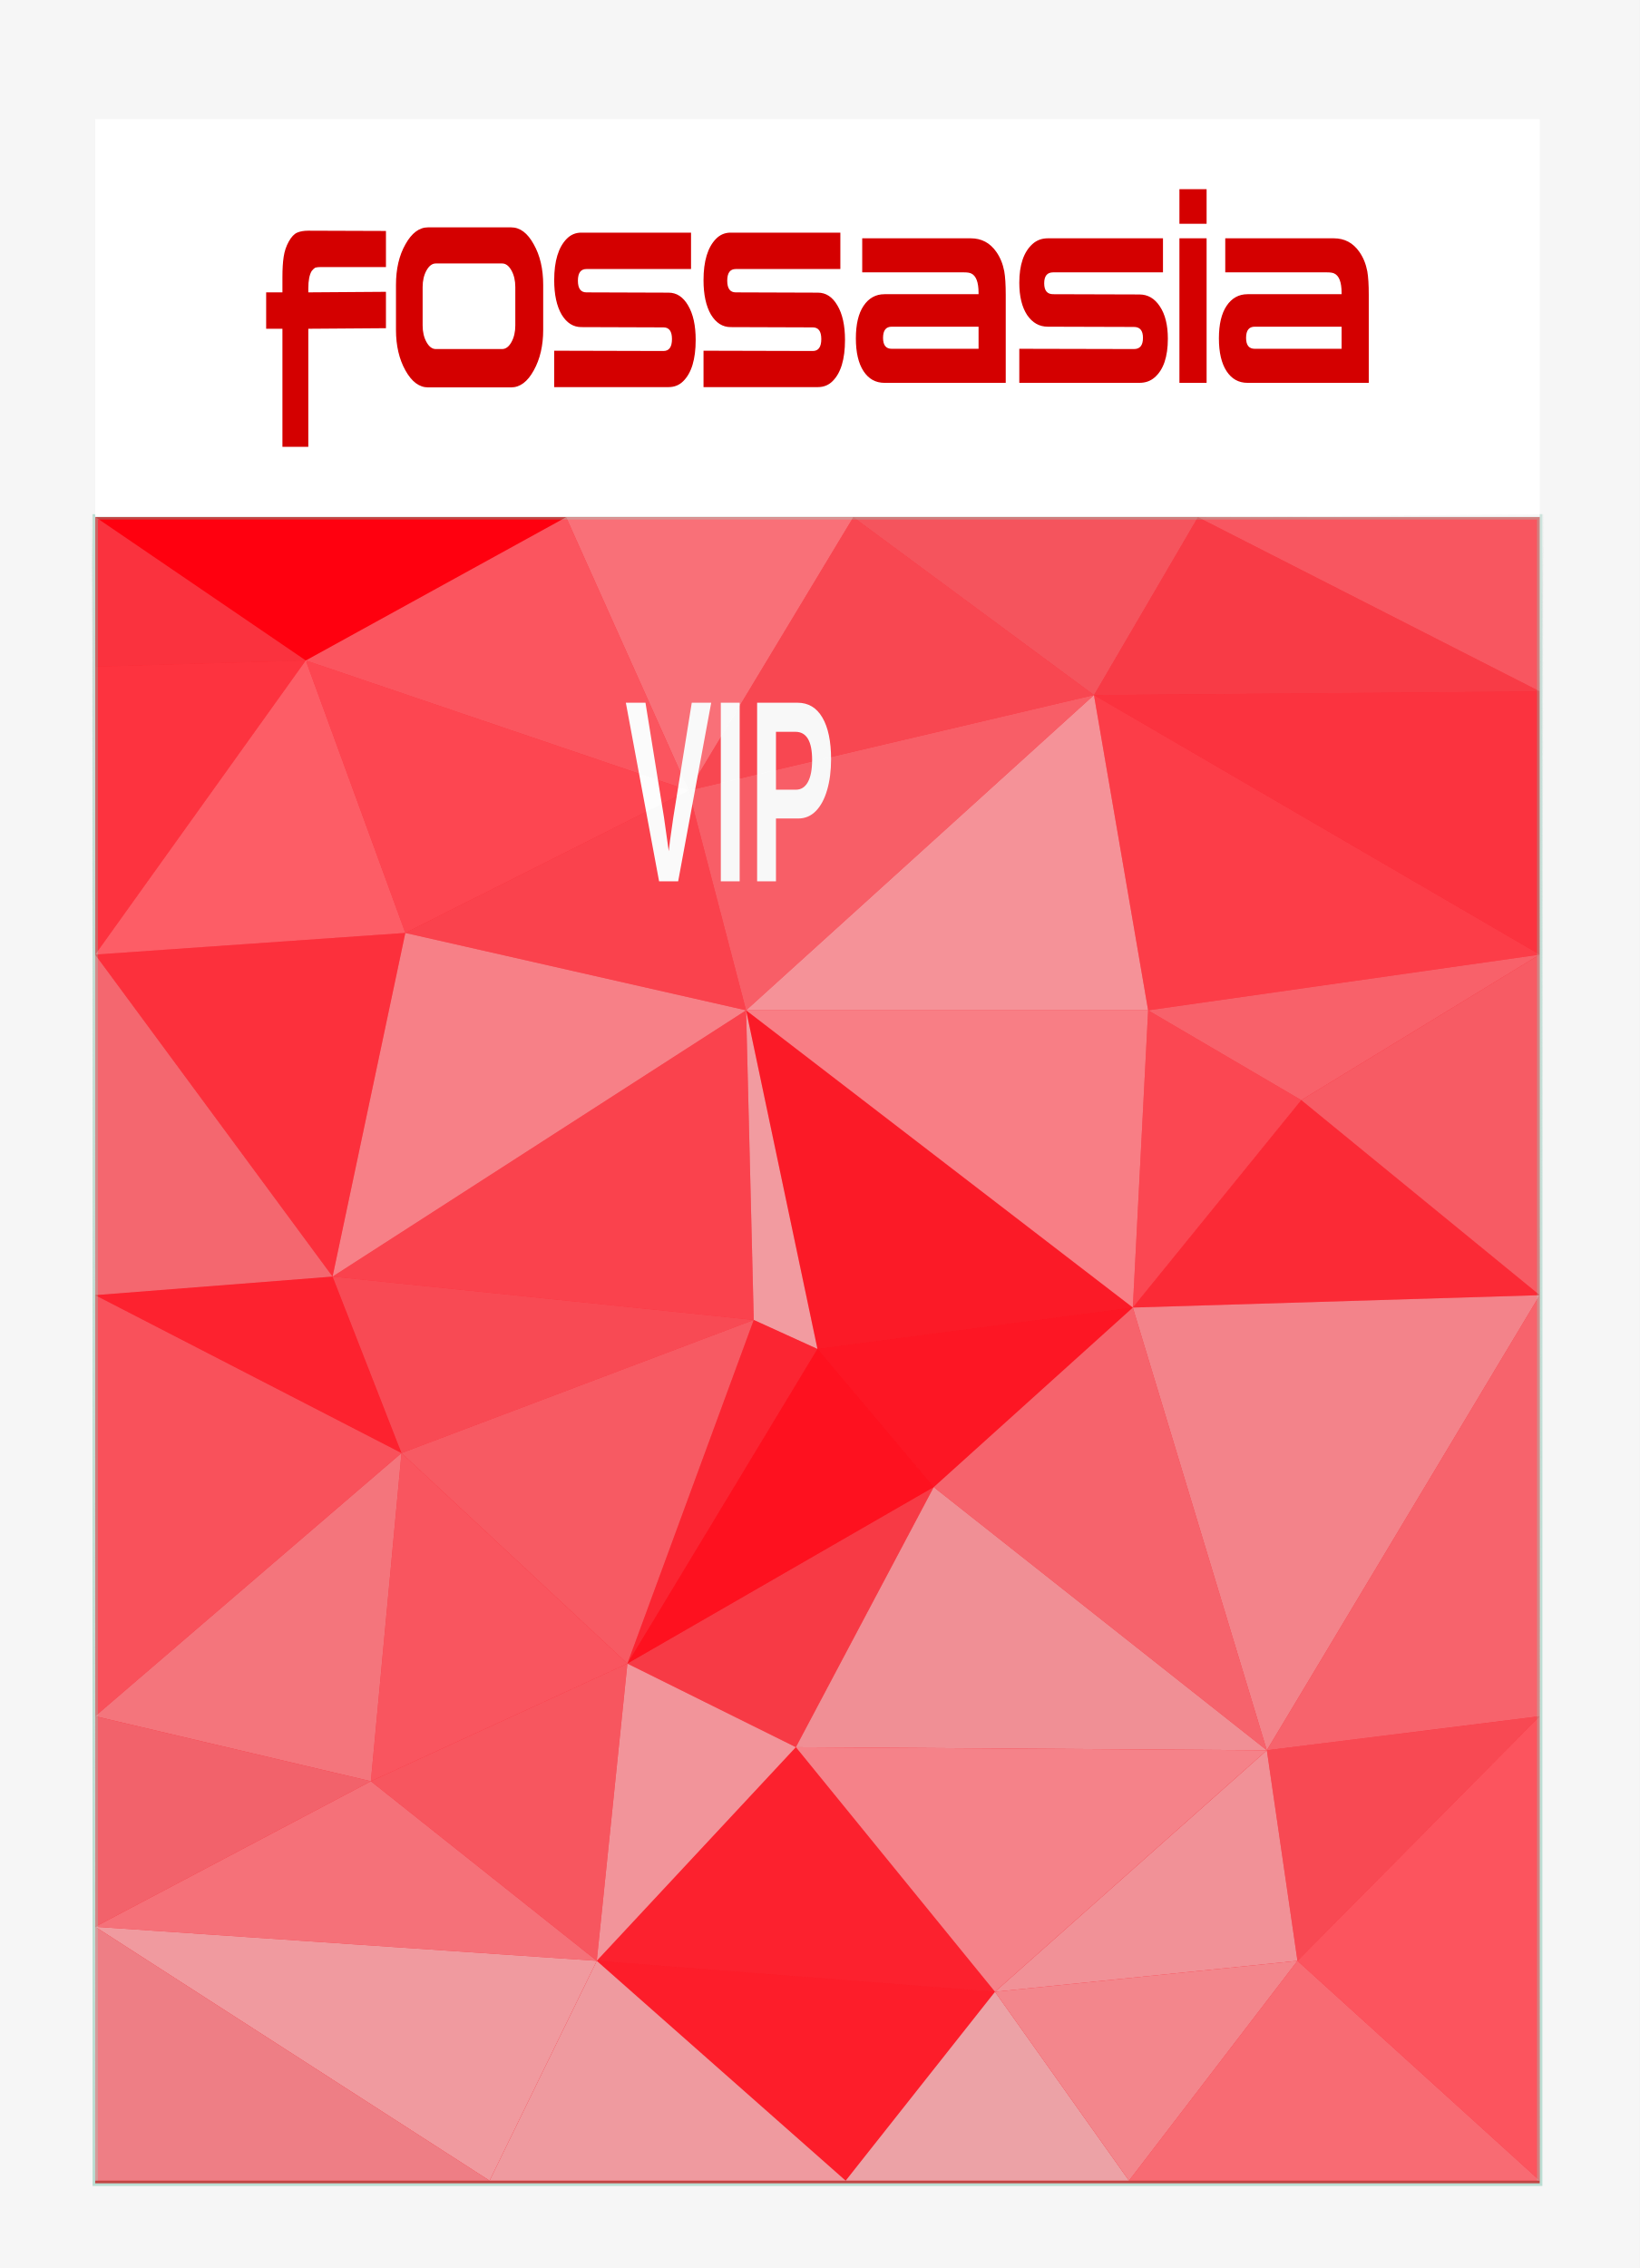
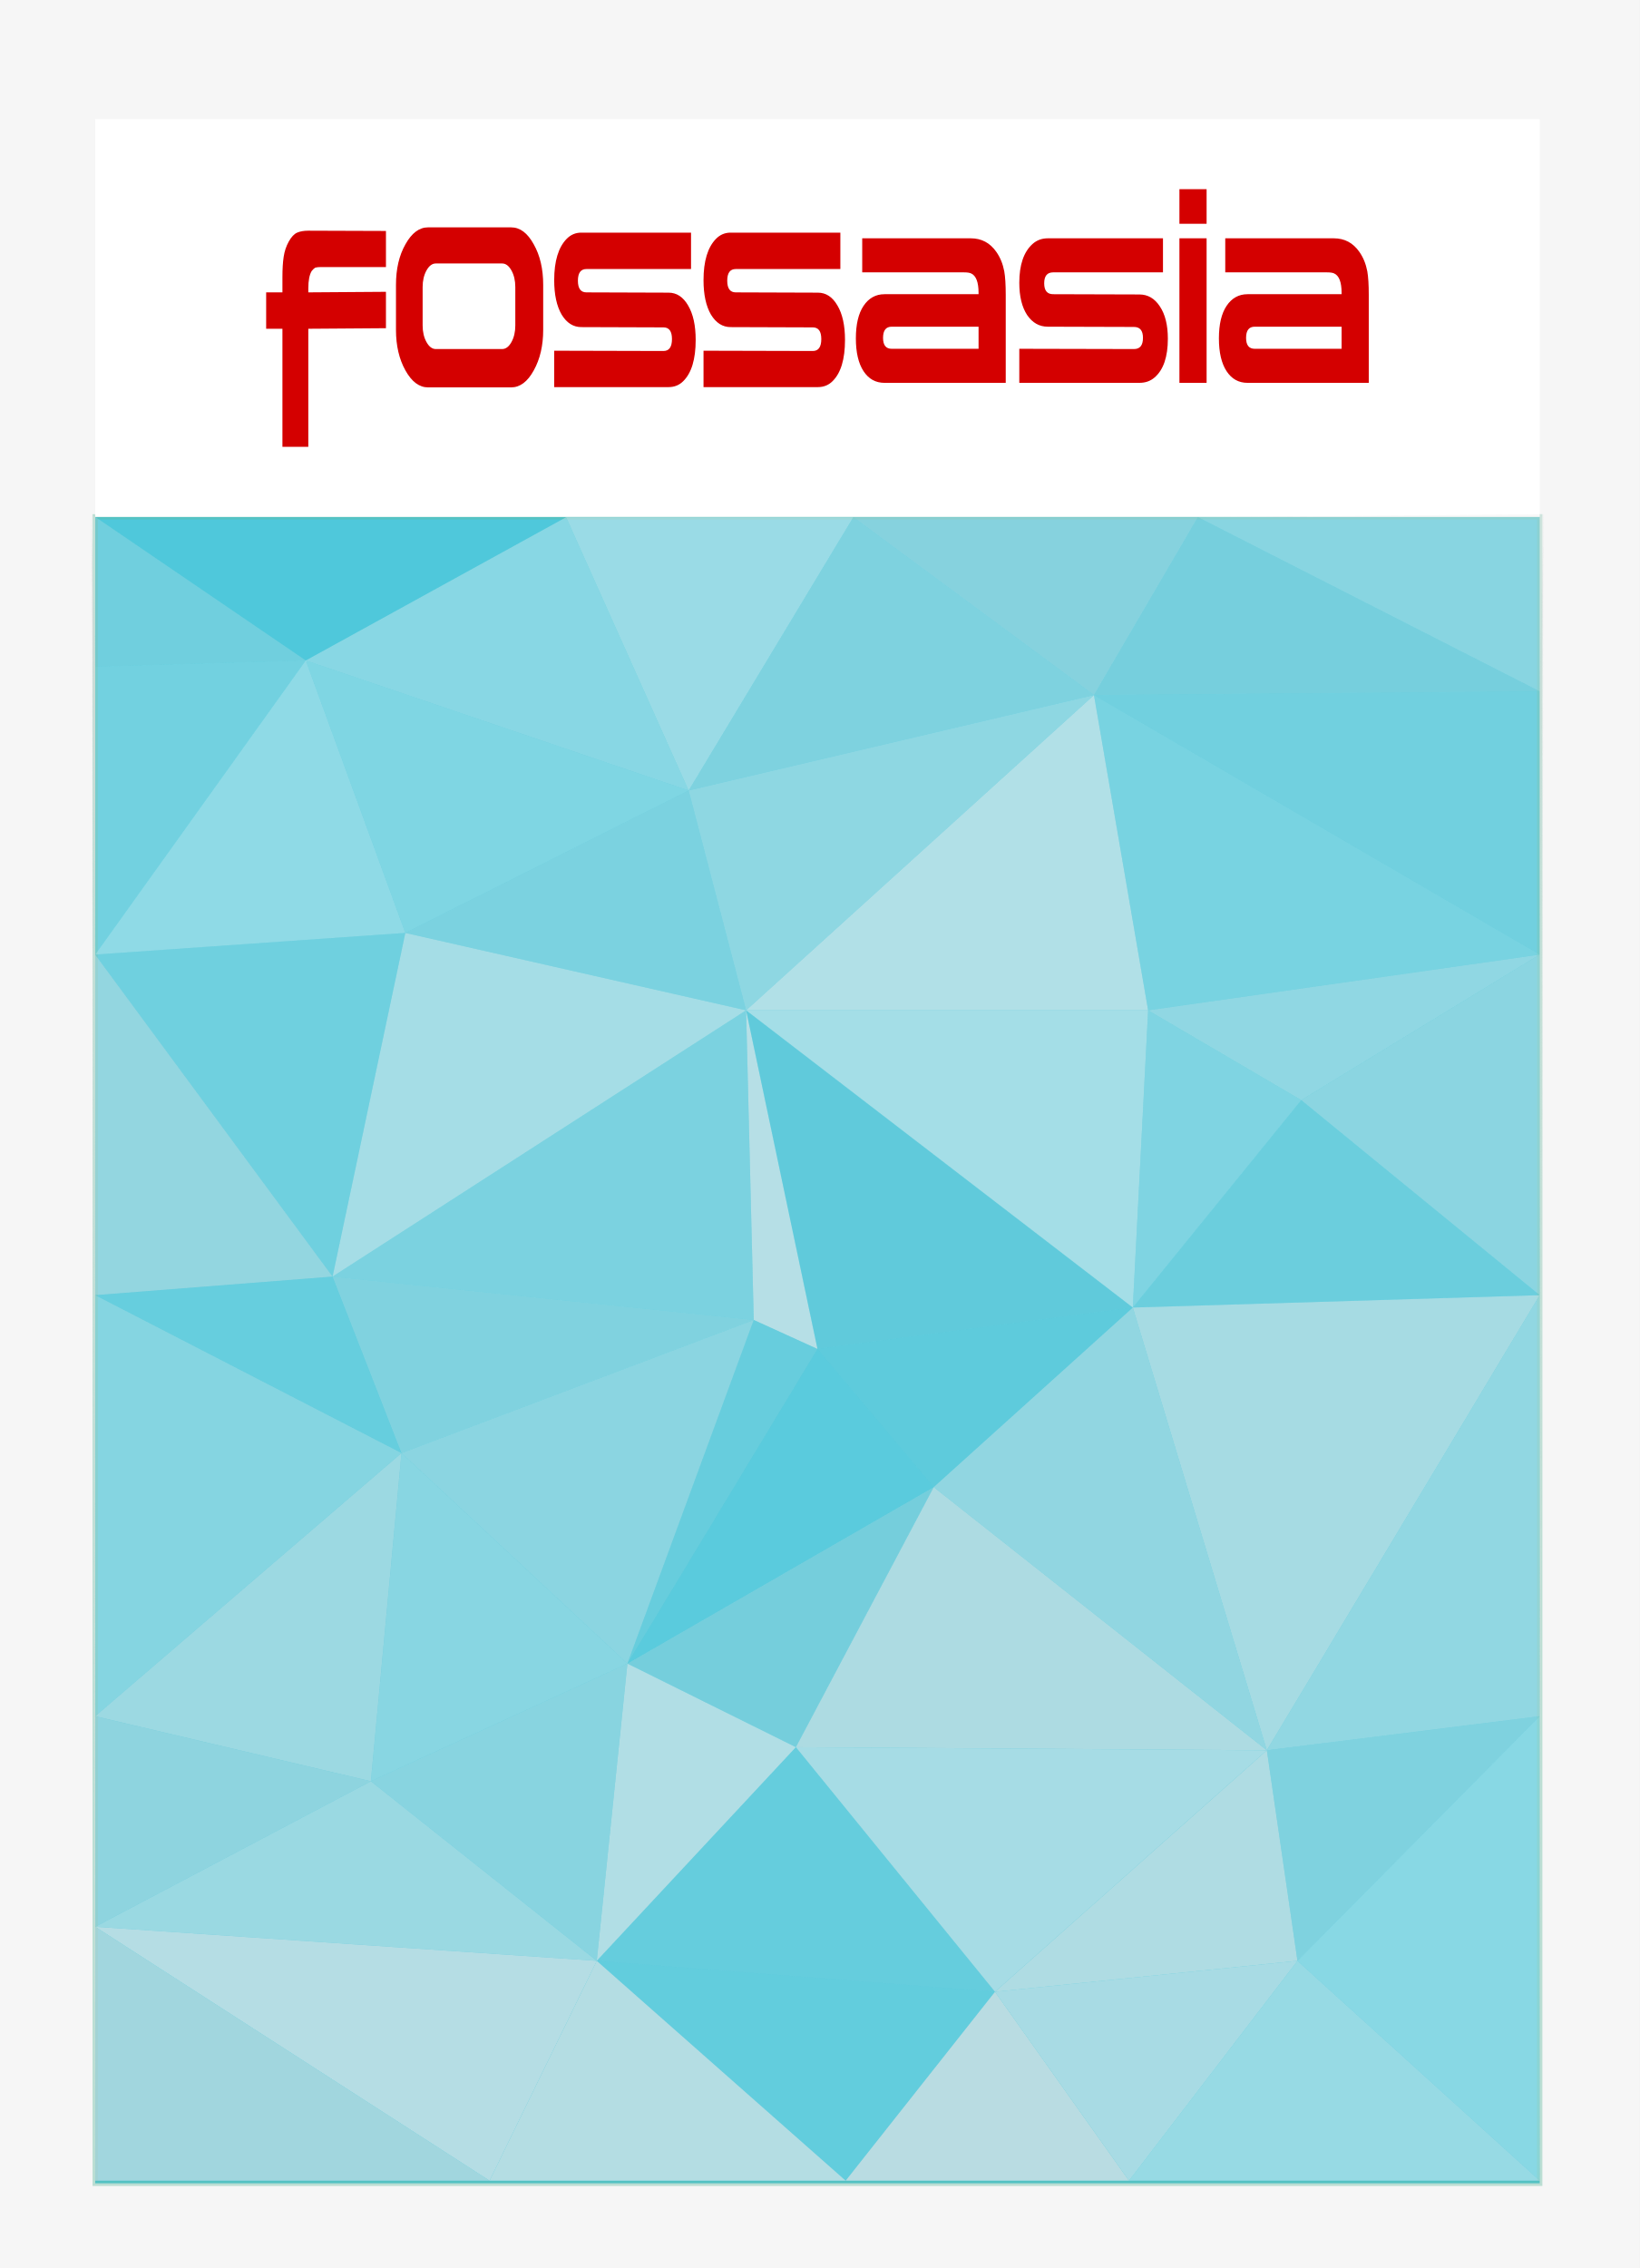
<svg xmlns="http://www.w3.org/2000/svg" xmlns:ns1="http://www.openswatchbook.org/uri/2009/osb" xmlns:xlink="http://www.w3.org/1999/xlink" width="371.184mm" height="513.371mm" viewBox="0 0 371.184 513.371" version="1.1" id="svg8" style="enable-background:new">
  <defs id="defs2">
    <linearGradient ns1:paint="solid" id="linearGradient2559">
      <stop id="stop2557" offset="0" style="stop-color:#5eba9d;stop-opacity:0.38;" />
    </linearGradient>
    <linearGradient id="linearGradient2464" ns1:paint="solid">
      <stop style="stop-color:#000000;stop-opacity:1;" offset="0" id="stop2462" />
    </linearGradient>
    <linearGradient gradientTransform="matrix(0.9656089,0,0,1.980082,-63.01304,-143.7991)" gradientUnits="userSpaceOnUse" y2="71.575" x2="339.101" y1="71.575" x1="-0.435" id="linearGradient2561" xlink:href="#linearGradient2559" />
  </defs>
  <g id="layer3" style="display:inline" transform="translate(84.56408,307.6706)" />
  <g id="layer4" transform="translate(84.56408,307.6706)">
    <rect style="opacity:0.403;fill:#ffffff;fill-opacity:1;stroke:none;stroke-width:0.727;stroke-miterlimit:4;stroke-dasharray:none;stroke-opacity:1" id="rect902" width="371.184" height="513.371" x="-84.564" y="-307.671" />
  </g>
  <g id="layer1" style="display:inline;opacity:1" transform="translate(84.56408,307.6706)">
-     <rect id="rect4504" width="327.019" height="377.206" x="-63.013" y="-190.678" style="opacity:1;fill:#ff000f;fill-opacity:1;stroke:url(#linearGradient2561);stroke-width:1.202" />
+     <rect id="rect4504" width="327.019" height="377.206" x="-63.013" y="-190.678" style="opacity:1;fill:#4fc8db;fill-opacity:1;stroke:url(#linearGradient2561);stroke-width:1.202" />
    <g id="g920">
      <rect y="-280.697" x="-63.013" height="90.02" width="327.019" id="rect913" style="display:inline;opacity:1;fill:#ffffff;fill-opacity:1;stroke:none;stroke-width:0.176;stroke-opacity:0.141" />
      <path id="path2862" d="m 182.439,-264.849 v 7.827 h 6.152 v -7.827 z m -170.098,8.642 c -1.988,3e-5 -3.696,1.278 -5.122,3.836 -1.427,2.516 -2.14,5.576 -2.14,9.181 v 10.188 c 0,3.564 0.713,6.624 2.14,9.181 1.427,2.557 3.134,3.837 5.122,3.837 h 18.804 c 2.011,0 3.718,-1.279 5.122,-3.837 1.427,-2.557 2.14,-5.618 2.14,-9.181 v -10.188 c -4e-5,-3.605 -0.713,-6.666 -2.14,-9.181 -1.403,-2.557 -3.11,-3.836 -5.122,-3.836 z m -27.109,0.755 c -1.006,3e-5 -1.848,0.147 -2.526,0.44 -0.678,0.294 -1.31,0.964 -1.895,2.012 -0.585,1.048 -0.97,2.202 -1.157,3.459 -0.187,1.216 -0.281,2.745 -0.281,4.59 v 3.459 h -3.683 v 8.239 h 3.683 v 26.727 h 5.859 v -26.727 l 17.576,-0.127 v -8.238 l -17.576,0.125 v -0.88 c -10e-6,-1.803 0.257,-3.123 0.771,-3.962 0.304,-0.377 0.573,-0.629 0.807,-0.755 0.327,-0.084 0.713,-0.127 1.157,-0.127 H 2.809 v -8.175 z m 61.805,0.44 c -1.286,3e-5 -2.386,0.461 -3.298,1.384 -1.894,1.929 -2.841,5.051 -2.841,9.369 0,3.27 0.561,5.87 1.684,7.799 1.146,1.887 2.631,2.83 4.456,2.83 l 18.593,0.063 c 1.286,3e-5 1.929,0.88 1.929,2.641 -2e-5,1.803 -0.643,2.704 -1.929,2.704 l -24.733,-0.063 v 8.239 h 25.891 c 1.31,0 2.409,-0.441 3.297,-1.321 1.894,-1.845 2.841,-4.968 2.841,-9.37 -4e-5,-3.27 -0.573,-5.869 -1.719,-7.798 -1.123,-1.928 -2.596,-2.893 -4.42,-2.893 l -18.594,-0.063 c -1.286,3e-5 -1.929,-0.88 -1.929,-2.641 -10e-6,-1.761 0.643,-2.642 1.929,-2.642 h 23.681 v -8.238 z m 33.803,0 c -1.286,3e-5 -2.385,0.461 -3.297,1.384 -1.894,1.929 -2.841,5.051 -2.841,9.369 0,3.27 0.561,5.87 1.684,7.799 1.146,1.887 2.631,2.83 4.455,2.83 l 18.594,0.063 c 1.286,3e-5 1.929,0.88 1.929,2.641 -3e-5,1.803 -0.643,2.704 -1.929,2.704 l -24.733,-0.063 v 8.239 h 25.89 c 1.31,0 2.409,-0.441 3.298,-1.321 1.894,-1.845 2.841,-4.968 2.841,-9.37 -4e-5,-3.27 -0.573,-5.869 -1.719,-7.798 -1.123,-1.928 -2.596,-2.893 -4.42,-2.893 l -18.593,-0.063 c -1.286,3e-5 -1.929,-0.88 -1.929,-2.641 -1e-5,-1.761 0.643,-2.642 1.929,-2.642 h 23.68 v -8.238 z m 29.788,1.284 v 7.709 h 23.059 c 0.712,3e-5 1.24,0.078 1.584,0.235 1.13,0.51 1.694,1.981 1.695,4.413 v 0.294 h -21.291 c -1.989,3e-5 -3.573,0.883 -4.752,2.648 -1.154,1.726 -1.732,4.178 -1.732,7.356 0,3.177 0.578,5.649 1.732,7.414 1.154,1.765 2.738,2.648 4.752,2.648 h 27.443 v -19.948 c -6e-5,-2.275 -0.111,-4.04 -0.332,-5.296 -0.319,-1.687 -0.921,-3.158 -1.805,-4.413 -1.424,-2.04 -3.352,-3.06 -5.783,-3.06 z m 42.007,0 c -1.351,0 -2.505,0.432 -3.463,1.295 -1.989,1.805 -2.983,4.727 -2.983,8.767 0,3.06 0.589,5.492 1.768,7.297 1.203,1.765 2.763,2.647 4.679,2.647 l 19.523,0.059 c 1.351,0 2.026,0.823 2.026,2.471 -3e-5,1.687 -0.675,2.53 -2.026,2.53 l -25.97,-0.059 v 7.709 h 27.185 c 1.375,0 2.529,-0.413 3.462,-1.236 1.989,-1.726 2.984,-4.648 2.984,-8.767 -5e-5,-3.06 -0.602,-5.491 -1.805,-7.296 -1.179,-1.804 -2.726,-2.707 -4.641,-2.707 l -19.523,-0.059 c -1.351,0 -2.026,-0.823 -2.026,-2.471 0,-1.648 0.676,-2.472 2.026,-2.472 h 24.865 v -7.709 z m 29.804,0 v 32.717 h 6.152 v -32.717 z m 10.375,0 v 7.709 h 23.059 c 0.712,3e-5 1.24,0.078 1.584,0.235 1.13,0.51 1.695,1.981 1.695,4.413 v 0.294 h -21.292 c -1.989,3e-5 -3.573,0.883 -4.752,2.648 -1.154,1.726 -1.731,4.178 -1.731,7.356 0,3.177 0.577,5.649 1.731,7.414 1.154,1.765 2.738,2.648 4.752,2.648 h 27.443 v -19.948 c -3e-5,-2.275 -0.11,-4.04 -0.331,-5.296 -0.319,-1.687 -0.921,-3.158 -1.805,-4.413 -1.424,-2.04 -3.352,-3.06 -5.784,-3.06 z m -178.718,5.696 h 15.015 c 0.819,3e-5 1.52,0.524 2.105,1.572 0.585,1.048 0.877,2.307 0.877,3.774 v 8.678 c -2e-5,1.467 -0.292,2.726 -0.877,3.774 -0.585,1.048 -1.286,1.572 -2.105,1.572 h -15.015 c -0.819,0 -1.521,-0.524 -2.105,-1.572 -0.585,-1.048 -0.877,-2.306 -0.877,-3.774 v -8.678 c -10e-6,-1.467 0.292,-2.726 0.877,-3.774 0.585,-1.048 1.287,-1.572 2.105,-1.572 z m 103.201,14.311 h 19.67 v 5.002 h -19.67 c -1.302,0 -1.952,-0.824 -1.952,-2.472 0,-1.687 0.651,-2.53 1.952,-2.53 z m 82.184,0 h 19.671 v 5.002 h -19.671 c -1.302,0 -1.952,-0.824 -1.952,-2.472 -2e-5,-1.687 0.651,-2.53 1.952,-2.53 z" style="font-style:normal;font-variant:normal;font-weight:normal;font-stretch:normal;font-size:105.933px;line-height:20%;font-family:spaceman;-inkscape-font-specification:spaceman;text-align:start;letter-spacing:-8;writing-mode:lr-tb;text-anchor:start;fill:#d40000;fill-opacity:1;stroke:none;stroke-width:0.443" />
    </g>
  </g>
  <g id="layer6" transform="translate(84.56408,307.6706)">
    <text xml:space="preserve" style="font-style:normal;font-variant:normal;font-weight:normal;font-stretch:semi-expanded;font-size:41.682px;line-height:13.25;font-family:Chiller;-inkscape-font-specification:'Chiller, Semi-Expanded';font-variant-ligatures:normal;font-variant-caps:normal;font-variant-numeric:normal;font-feature-settings:normal;text-align:center;letter-spacing:0px;word-spacing:0px;writing-mode:lr-tb;text-anchor:middle;display:inline;opacity:1;fill:#ffffff;fill-opacity:1;stroke:none;stroke-width:0.651;stroke-miterlimit:4;stroke-dasharray:none;stroke-opacity:1" x="140.894" y="-76.762" id="text910" transform="scale(0.7095901,1.409264)">
-       <tspan id="tspan932" style="font-style:normal;font-variant:normal;font-weight:900;font-stretch:normal;font-size:41.682px;font-family:Arial;-inkscape-font-specification:'Arial, Heavy';font-variant-ligatures:normal;font-variant-caps:normal;font-variant-numeric:normal;font-feature-settings:normal;text-align:center;writing-mode:lr-tb;text-anchor:middle;fill:#ffffff;stroke:none;stroke-width:0.651;stroke-miterlimit:4;stroke-dasharray:none;stroke-opacity:1" x="140.894" y="-76.762">VIP</tspan>
+       <tspan id="tspan932" style="font-style:normal;font-variant:normal;font-weight:900;font-stretch:normal;font-size:41.682px;font-family:Arial;-inkscape-font-specification:'Arial, Heavy';font-variant-ligatures:normal;font-variant-caps:normal;font-variant-numeric:normal;font-feature-settings:normal;text-align:center;writing-mode:lr-tb;text-anchor:middle;fill:#ffffff;stroke:none;stroke-width:0.651;stroke-miterlimit:4;stroke-dasharray:none;stroke-opacity:1" x="140.894" y="-76.762" />
    </text>
  </g>
  <g id="layer2" style="display:inline;opacity:0.799" transform="translate(84.56408,307.6706)">
    <g id="g6827" transform="matrix(2.316528,0,0,1.872936,83.30815,-164.4243)">
      <path id="path6075" style="fill:none;stroke:none;stroke-width:0.265;stroke-linecap:round;stroke-linejoin:round" d="m -63.547,-14.338 74.47,0.363 67.463,-0.363 z" />
      <path id="path6077" style="fill:none;stroke:none;stroke-width:0.265;stroke-linecap:round;stroke-linejoin:round" d="m -17.14,-13.975 h 28.063 l -74.47,-0.363 z" />
      <path id="path6079" style="fill:none;stroke:none;stroke-width:0.265;stroke-linecap:round;stroke-linejoin:round" d="M 10.923,-13.975 H 44.599 L 78.386,-14.338 Z" />
      <path id="path6081" style="fill:none;stroke:none;stroke-width:0.265;stroke-linecap:round;stroke-linejoin:round" d="m -42.584,3.339 25.444,-17.314 -46.407,-0.363 z" />
      <path id="path6083" style="fill:#e5e7e6;fill-opacity:0.273;stroke:none;stroke-width:0.265;stroke-linecap:round;stroke-linejoin:round" d="M -63.164,4.087 -42.584,3.339 -63.547,-14.338 Z" />
      <path id="path6085" style="fill:#e5e5e5;fill-opacity:0.458;stroke:none;stroke-width:0.265;stroke-linecap:round;stroke-linejoin:round" d="M 10.923,-13.975 34.443,7.521 44.599,-13.975 Z" />
      <path id="path6087" style="fill:#ececec;fill-opacity:0.454;stroke:none;stroke-width:0.265;stroke-linecap:round;stroke-linejoin:round" d="M 44.599,-13.975 78.003,7.081 78.386,-14.338 Z" />
      <path id="path6089" style="fill:#f2f2f2;fill-opacity:0.577;stroke:none;stroke-width:0.265;stroke-linecap:round;stroke-linejoin:round" d="m -5.167,19.054 16.09,-33.03 h -28.063 z" />
      <path id="path6091" style="fill:#e6e6e6;fill-opacity:0.322;stroke:none;stroke-width:0.265;stroke-linecap:round;stroke-linejoin:round" d="M 34.443,7.521 78.003,7.081 44.599,-13.975 Z" />
      <path id="path6093" style="fill:#f3f3f3;fill-opacity:0.436;stroke:none;stroke-width:0.265;stroke-linecap:round;stroke-linejoin:round" d="M -42.584,3.339 -5.167,19.054 -17.14,-13.975 Z" />
      <path id="path6095" style="fill:#ececec;fill-opacity:0.379;stroke:none;stroke-width:0.265;stroke-linecap:round;stroke-linejoin:round" d="M -5.167,19.054 34.443,7.521 10.923,-13.975 Z" />
      <path id="path6097" style="fill:#f9f9f9;fill-opacity:0.352;stroke:none;stroke-width:0.265;stroke-linecap:round;stroke-linejoin:round" d="M -32.856,36.267 -5.167,19.054 -42.584,3.339 Z" />
      <path id="path6099" style="fill:#f7f7f7;fill-opacity:0.26;stroke:none;stroke-width:0.265;stroke-linecap:round;stroke-linejoin:round" d="M -63.164,38.886 -42.584,3.339 -63.164,4.087 Z" />
      <path id="path6101" style="fill:#f9f9f9;fill-opacity:0.467;stroke:none;stroke-width:0.265;stroke-linecap:round;stroke-linejoin:round" d="m -63.164,38.886 30.308,-2.619 -9.729,-32.928 z" />
      <path id="path6103" style="fill:#ededed;fill-opacity:0.273;stroke:none;stroke-width:0.265;stroke-linecap:round;stroke-linejoin:round" d="M 34.443,7.521 78.003,38.886 V 7.081 Z" />
      <path id="path6105" style="fill:#f2f2f2;fill-opacity:0.313;stroke:none;stroke-width:0.265;stroke-linecap:round;stroke-linejoin:round" d="M 39.735,45.621 78.003,38.886 34.443,7.521 Z" />
      <path id="path6107" style="fill:#eeeeee;fill-opacity:0.348;stroke:none;stroke-width:0.265;stroke-linecap:round;stroke-linejoin:round" d="M -32.856,36.267 0.446,45.621 -5.167,19.054 Z" />
      <path id="path6109" style="fill:#f0f0f0;fill-opacity:0.493;stroke:none;stroke-width:0.265;stroke-linecap:round;stroke-linejoin:round" d="M 0.446,45.621 34.443,7.521 -5.167,19.054 Z" />
      <path id="path6111" style="fill:#efefef;fill-opacity:0.762;stroke:none;stroke-width:0.265;stroke-linecap:round;stroke-linejoin:round" d="M 0.446,45.621 39.735,45.621 34.443,7.521 Z" />
      <path id="path6113" style="fill:#ececec;fill-opacity:0.511;stroke:none;stroke-width:0.265;stroke-linecap:round;stroke-linejoin:round" d="M 54.702,56.472 78.003,38.886 39.735,45.621 Z" />
      <path id="path6115" style="fill:#f1f1f1;fill-opacity:0.251;stroke:none;stroke-width:0.265;stroke-linecap:round;stroke-linejoin:round" d="m -63.164,38.886 23.199,38.914 7.109,-41.534 z" />
      <path id="path6117" style="fill:#ececec;fill-opacity:0.485;stroke:none;stroke-width:0.265;stroke-linecap:round;stroke-linejoin:round" d="M 54.702,56.472 78.003,80.045 V 38.886 Z" />
      <path id="path6119" style="fill:#f2f2f2;fill-opacity:0.37;stroke:none;stroke-width:0.265;stroke-linecap:round;stroke-linejoin:round" d="M 39.735,45.621 38.238,81.542 54.702,56.472 Z" />
      <path id="path6121" style="fill:#e7e7e7;fill-opacity:0.559;stroke:none;stroke-width:0.265;stroke-linecap:round;stroke-linejoin:round" d="M -63.164,80.045 -39.965,77.8 -63.164,38.886 Z" />
      <path id="path6123" style="fill:#f0f0f0;fill-opacity:0.665;stroke:none;stroke-width:0.265;stroke-linecap:round;stroke-linejoin:round" d="M -39.965,77.8 0.446,45.621 -32.856,36.267 Z" />
      <path id="path6125" style="fill:#ebebeb;fill-opacity:0.824;stroke:none;stroke-width:0.265;stroke-linecap:round;stroke-linejoin:round" d="M 7.419,86.542 0.446,45.621 1.195,83.039 Z" />
      <path id="path6127" style="fill:#f0f0f0;fill-opacity:0.652;stroke:none;stroke-width:0.265;stroke-linecap:round;stroke-linejoin:round" d="M 0.446,45.621 38.238,81.542 39.735,45.621 Z" />
      <path id="path6129" style="fill:#e9e9e9;fill-opacity:0.145;stroke:none;stroke-width:0.265;stroke-linecap:round;stroke-linejoin:round" d="M 7.419,86.542 38.238,81.542 0.446,45.621 Z" />
      <path id="path6131" style="fill:#eeeeee;fill-opacity:0.348;stroke:none;stroke-width:0.265;stroke-linecap:round;stroke-linejoin:round" d="M -39.965,77.8 1.195,83.039 0.446,45.621 Z" />
      <path id="path6133" style="fill:#ececec;fill-opacity:0.225;stroke:none;stroke-width:0.265;stroke-linecap:round;stroke-linejoin:round" d="M 38.238,81.542 78.003,80.045 54.702,56.472 Z" />
      <path id="path6135" style="fill:#e8e8e8;fill-opacity:0.119;stroke:none;stroke-width:0.265;stroke-linecap:round;stroke-linejoin:round" d="M 18.781,103.244 38.238,81.542 7.419,86.542 Z" />
      <path id="path6137" style="fill:#ececec;fill-opacity:0.396;stroke:none;stroke-width:0.265;stroke-linecap:round;stroke-linejoin:round" d="M -33.23,99.128 1.195,83.039 -39.965,77.8 Z" />
      <path id="path6139" style="fill:#f0f0f0;fill-opacity:0.176;stroke:none;stroke-width:0.265;stroke-linecap:round;stroke-linejoin:round" d="m -63.164,80.045 29.934,19.083 -6.735,-21.328 z" />
      <path id="path6141" style="fill:#eaeaea;fill-opacity:0.48;stroke:none;stroke-width:0.265;stroke-linecap:round;stroke-linejoin:round" d="M -11.153,124.573 1.195,83.039 -33.23,99.128 Z" />
      <path id="path6143" style="fill:#e6e6e6;fill-opacity:0.203;stroke:none;stroke-width:0.265;stroke-linecap:round;stroke-linejoin:round" d="M -11.153,124.573 7.419,86.542 1.195,83.039 Z" />
      <path id="path6145" style="fill:#e4e4e4;fill-opacity:0.093;stroke:none;stroke-width:0.265;stroke-linecap:round;stroke-linejoin:round" d="M -11.153,124.573 18.781,103.244 7.419,86.542 Z" />
      <path id="path6147" style="fill:#ececec;fill-opacity:0.427;stroke:none;stroke-width:0.265;stroke-linecap:round;stroke-linejoin:round" d="M -63.164,130.934 -33.23,99.128 -63.164,80.045 Z" />
      <path id="path6149" style="fill:#e4e4e4;fill-opacity:0.322;stroke:none;stroke-width:0.265;stroke-linecap:round;stroke-linejoin:round" d="M 5.31,134.675 18.781,103.244 -11.153,124.573 Z" />
      <path id="path6151" style="fill:#ebebeb;fill-opacity:0.529;stroke:none;stroke-width:0.265;stroke-linecap:round;stroke-linejoin:round" d="M 18.781,103.244 51.334,135.049 38.238,81.542 Z" />
      <path id="path6153" style="fill:#eaeaea;fill-opacity:0.7;stroke:none;stroke-width:0.265;stroke-linecap:round;stroke-linejoin:round" d="M 51.334,135.049 78.003,80.045 38.238,81.542 Z" />
      <path id="path6155" style="fill:#ededed;fill-opacity:0.524;stroke:none;stroke-width:0.265;stroke-linecap:round;stroke-linejoin:round" d="m 51.334,135.049 26.669,-4.116 V 80.045 Z" />
      <path id="path6157" style="fill:#ececec;fill-opacity:0.449;stroke:none;stroke-width:0.265;stroke-linecap:round;stroke-linejoin:round" d="M -36.223,138.791 -11.153,124.573 -33.23,99.128 Z" />
      <path id="path6159" style="fill:#e9e9e9;fill-opacity:0.626;stroke:none;stroke-width:0.265;stroke-linecap:round;stroke-linejoin:round" d="m -63.164,130.934 26.941,7.858 2.993,-39.663 z" />
      <path id="path6161" style="fill:#e7e7e7;fill-opacity:0.775;stroke:none;stroke-width:0.265;stroke-linecap:round;stroke-linejoin:round" d="M 5.31,134.675 51.334,135.049 18.781,103.244 Z" />
      <path id="path6163" style="fill:#e2e3e3;fill-opacity:0.537;stroke:none;stroke-width:0.265;stroke-linecap:round;stroke-linejoin:round" d="m -63.164,156.378 26.941,-17.586 -26.941,-7.858 z" />
      <path id="path6165" style="fill:#eaeaea;fill-opacity:0.789;stroke:none;stroke-width:0.265;stroke-linecap:round;stroke-linejoin:round" d="M -14.147,160.494 5.31,134.675 -11.153,124.573 Z" />
      <path id="path6167" style="fill:#e9e9e9;fill-opacity:0.458;stroke:none;stroke-width:0.265;stroke-linecap:round;stroke-linejoin:round" d="m -36.223,138.791 22.076,21.702 2.993,-35.921 z" />
      <path id="path6169" style="fill:#ececec;fill-opacity:0.687;stroke:none;stroke-width:0.265;stroke-linecap:round;stroke-linejoin:round" d="M 24.768,164.235 51.334,135.049 5.31,134.675 Z" />
      <path id="path6171" style="fill:#e8e8e8;fill-opacity:0.392;stroke:none;stroke-width:0.265;stroke-linecap:round;stroke-linejoin:round" d="m 54.328,160.494 23.675,-29.56 -26.669,4.116 z" />
      <path id="path6173" style="fill:#e8e8e8;fill-opacity:0.78;stroke:none;stroke-width:0.265;stroke-linecap:round;stroke-linejoin:round" d="m 24.768,164.235 29.56,-3.742 -2.993,-25.444 z" />
      <path id="path6175" style="fill:#eaeaea;fill-opacity:0.176;stroke:none;stroke-width:0.265;stroke-linecap:round;stroke-linejoin:round" d="M -14.147,160.494 24.768,164.235 5.31,134.675 Z" />
      <path id="path6177" style="fill:#ebebeb;fill-opacity:0.714;stroke:none;stroke-width:0.265;stroke-linecap:round;stroke-linejoin:round" d="M 37.864,187.06 54.328,160.494 24.768,164.235 Z" />
      <path id="path6179" style="fill:#f5f5f5;fill-opacity:0.427;stroke:none;stroke-width:0.265;stroke-linecap:round;stroke-linejoin:round" d="m 78.003,187.06 v -56.127 l -23.675,29.56 z" />
      <path id="path6181" style="fill:#ebebeb;fill-opacity:0.154;stroke:none;stroke-width:0.265;stroke-linecap:round;stroke-linejoin:round" d="M -14.147,160.494 10.175,187.06 24.768,164.235 Z" />
      <path id="path6183" style="fill:#eaeaea;fill-opacity:0.604;stroke:none;stroke-width:0.265;stroke-linecap:round;stroke-linejoin:round" d="m -63.164,156.378 49.017,4.116 -22.076,-21.702 z" />
      <path id="path6185" style="fill:#e9e9e9;fill-opacity:0.828;stroke:none;stroke-width:0.265;stroke-linecap:round;stroke-linejoin:round" d="m -63.164,156.378 38.54,30.683 10.477,-26.567 z" />
      <path id="path6187" style="fill:#e4e5e5;fill-opacity:0.885;stroke:none;stroke-width:0.265;stroke-linecap:round;stroke-linejoin:round" d="M 10.175,187.06 H 37.864 L 24.768,164.235 Z" />
      <path id="path6189" style="fill:#e1e2e2;fill-opacity:0.7;stroke:none;stroke-width:0.265;stroke-linecap:round;stroke-linejoin:round" d="m -63.164,187.06 h 38.54 l -38.54,-30.683 z" />
      <path id="path6191" style="fill:#e6e7e7;fill-opacity:0.833;stroke:none;stroke-width:0.265;stroke-linecap:round;stroke-linejoin:round" d="M -24.624,187.06 H 10.175 L -14.147,160.494 Z" />
      <path id="path6193" style="fill:#eff0ef;fill-opacity:0.559;stroke:none;stroke-width:0.265;stroke-linecap:round;stroke-linejoin:round" d="M 37.864,187.06 H 78.003 L 54.328,160.494 Z" />
      <path id="path6195" style="fill:#d8dbda;fill-opacity:0.767;stroke:none;stroke-width:0.265;stroke-linecap:round;stroke-linejoin:round" d="m -63.547,-14.338 0.383,53.224 V 4.087 Z" />
      <path id="path6197" style="fill:#dddede;fill-opacity:0.507;stroke:none;stroke-width:0.265;stroke-linecap:round;stroke-linejoin:round" d="M 78.003,38.886 78.386,-14.338 78.003,7.081 Z" />
      <path id="path6199" style="fill:#e2e3e3;fill-opacity:0.357;stroke:none;stroke-width:0.265;stroke-linecap:round;stroke-linejoin:round" d="M 78.003,80.045 78.386,-14.338 78.003,38.886 Z" />
      <path id="path6201" style="fill:#dfe0e0;fill-opacity:0.317;stroke:none;stroke-width:0.265;stroke-linecap:round;stroke-linejoin:round" d="m -63.547,-14.338 0.383,94.383 V 38.886 Z" />
      <path id="path6203" style="fill:#e2e3e2;fill-opacity:0.269;stroke:none;stroke-width:0.265;stroke-linecap:round;stroke-linejoin:round" d="M 78.003,130.934 78.386,-14.338 78.003,80.045 Z" />
      <path id="path6205" style="fill:#e0e1e1;fill-opacity:0.322;stroke:none;stroke-width:0.265;stroke-linecap:round;stroke-linejoin:round" d="m -63.547,-14.338 0.383,145.271 V 80.045 Z" />
      <path id="path6207" style="fill:#e1e2e2;fill-opacity:0.511;stroke:none;stroke-width:0.265;stroke-linecap:round;stroke-linejoin:round" d="m -63.547,-14.338 0.383,170.716 v -25.444 z" />
      <path id="path6209" style="fill:#e3e4e4;fill-opacity:0.383;stroke:none;stroke-width:0.265;stroke-linecap:round;stroke-linejoin:round" d="M 78.003,187.06 78.386,-14.338 78.003,130.934 Z" />
      <path id="path6211" style="fill:#e0e1e1;fill-opacity:0.599;stroke:none;stroke-width:0.265;stroke-linecap:round;stroke-linejoin:round" d="m -63.547,-14.338 0.383,201.398 v -30.683 z" />
    </g>
  </g>
</svg>
